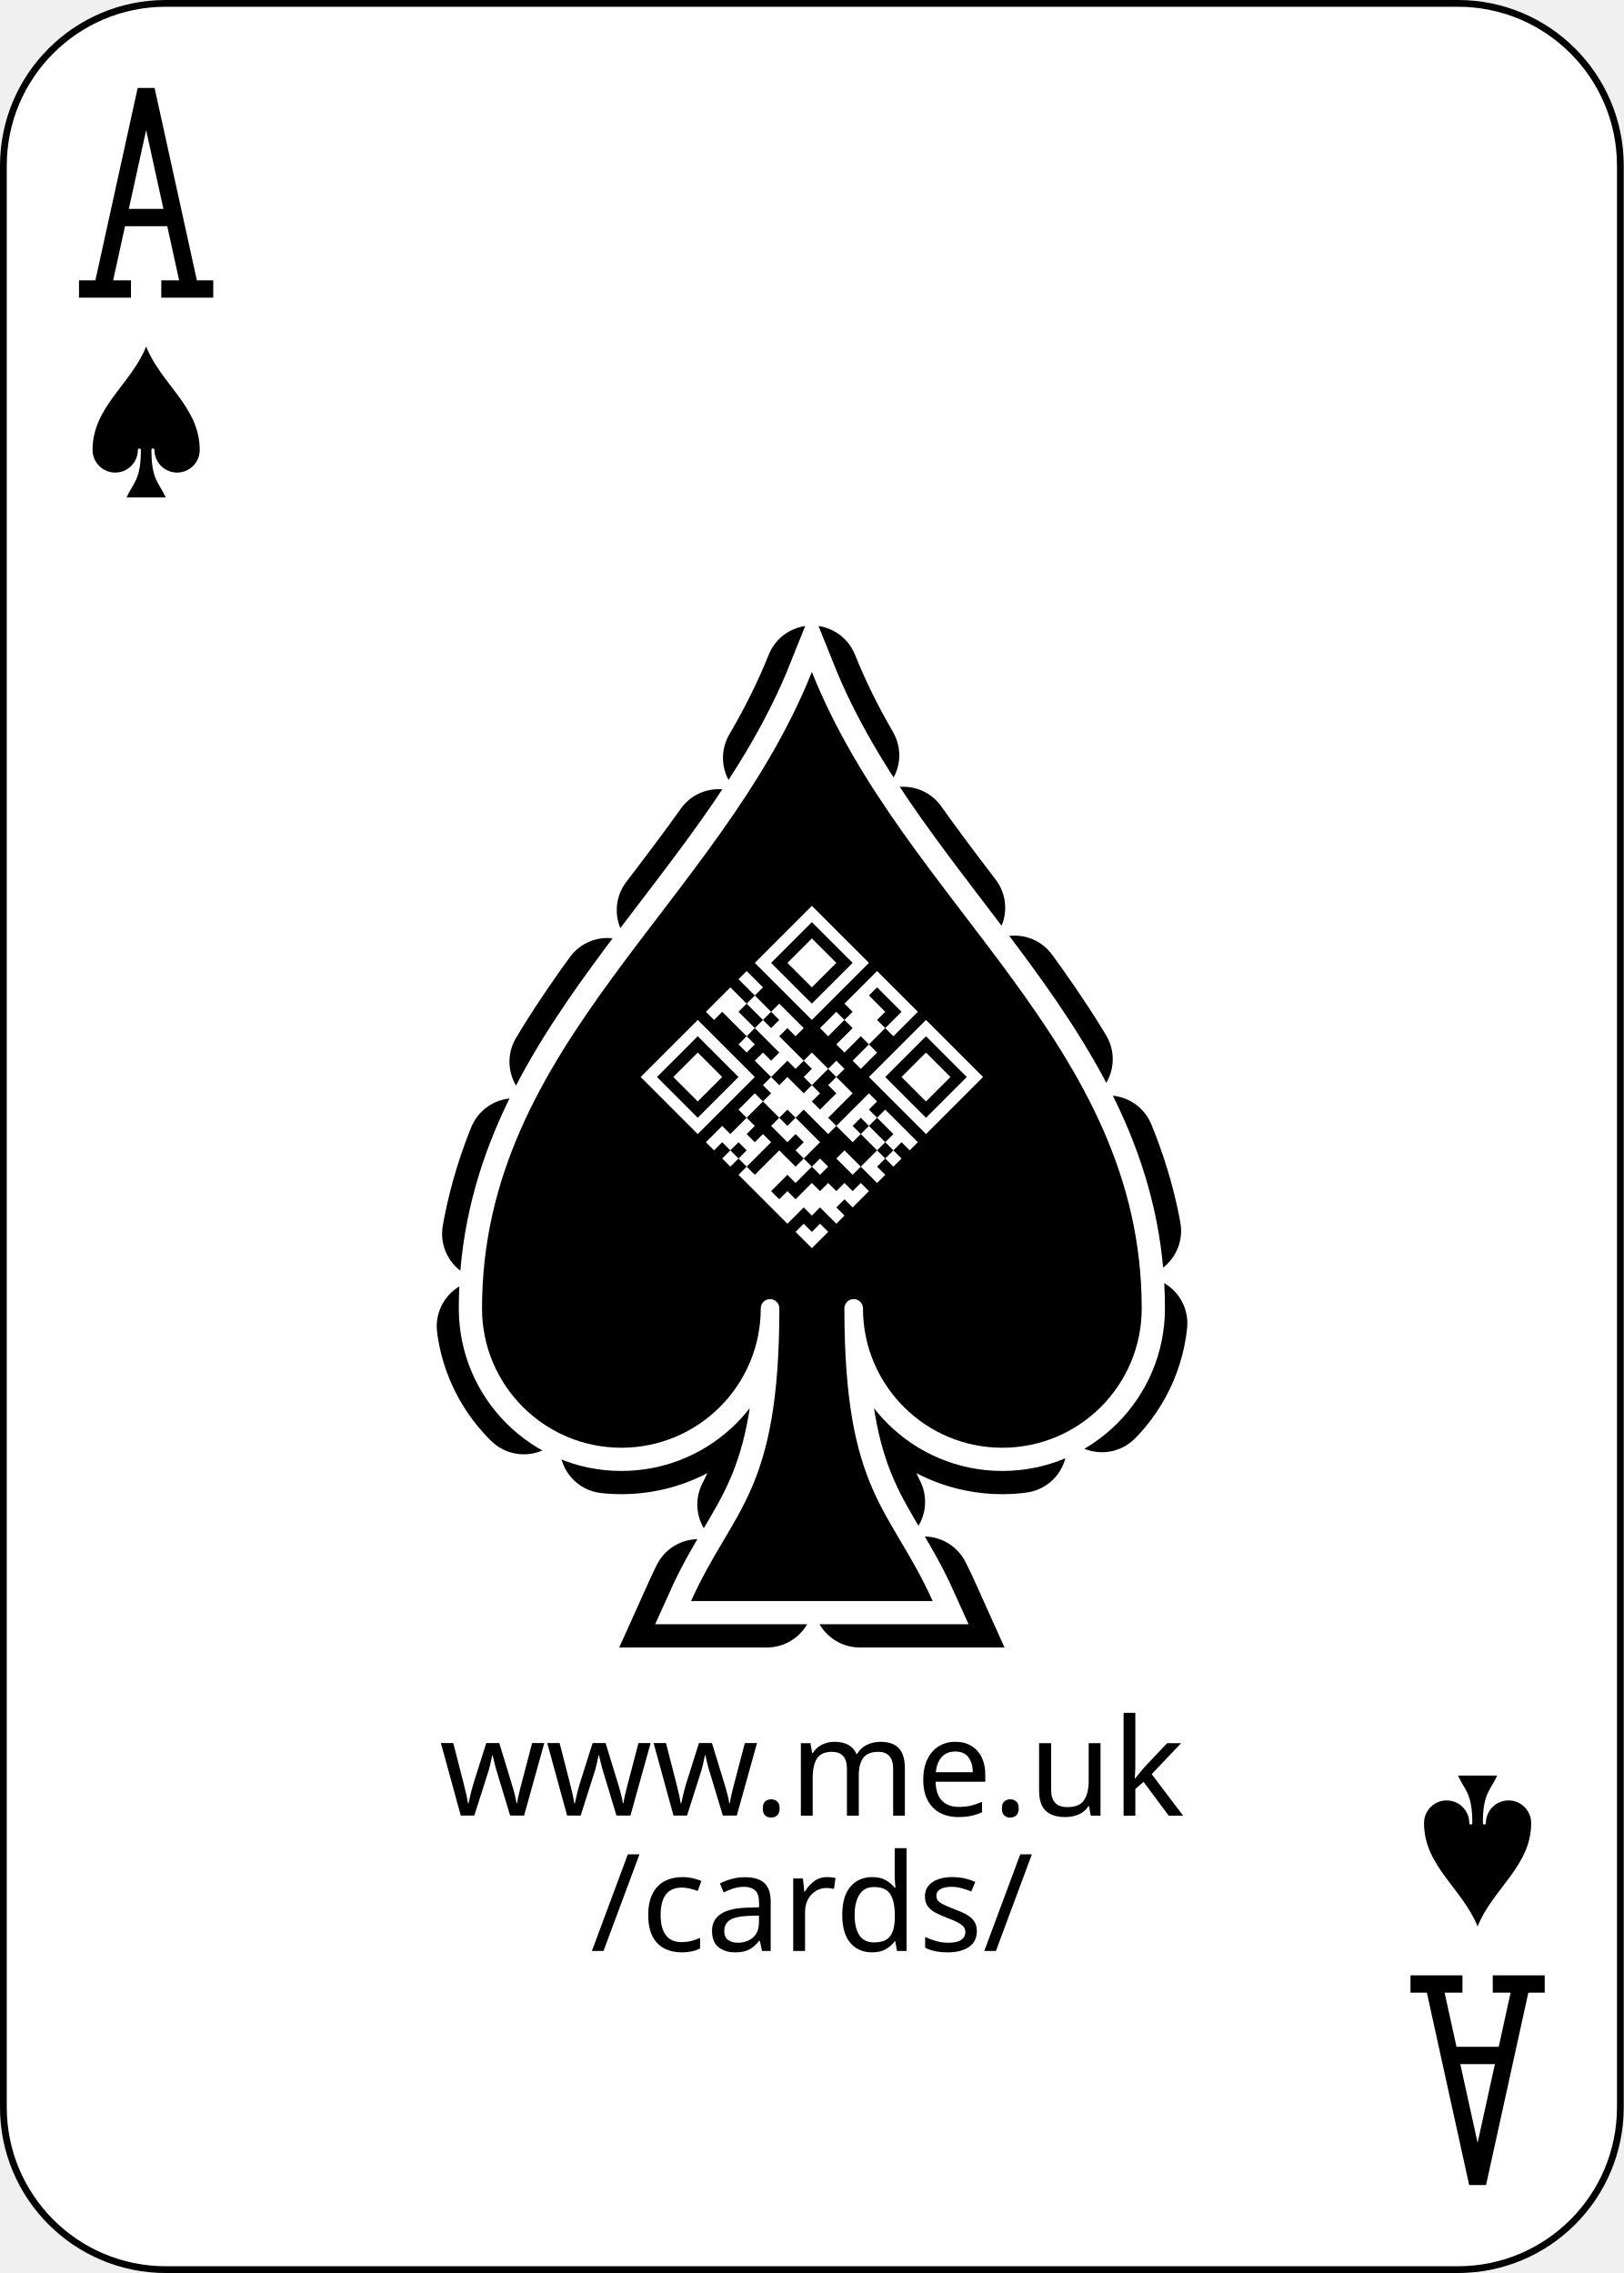
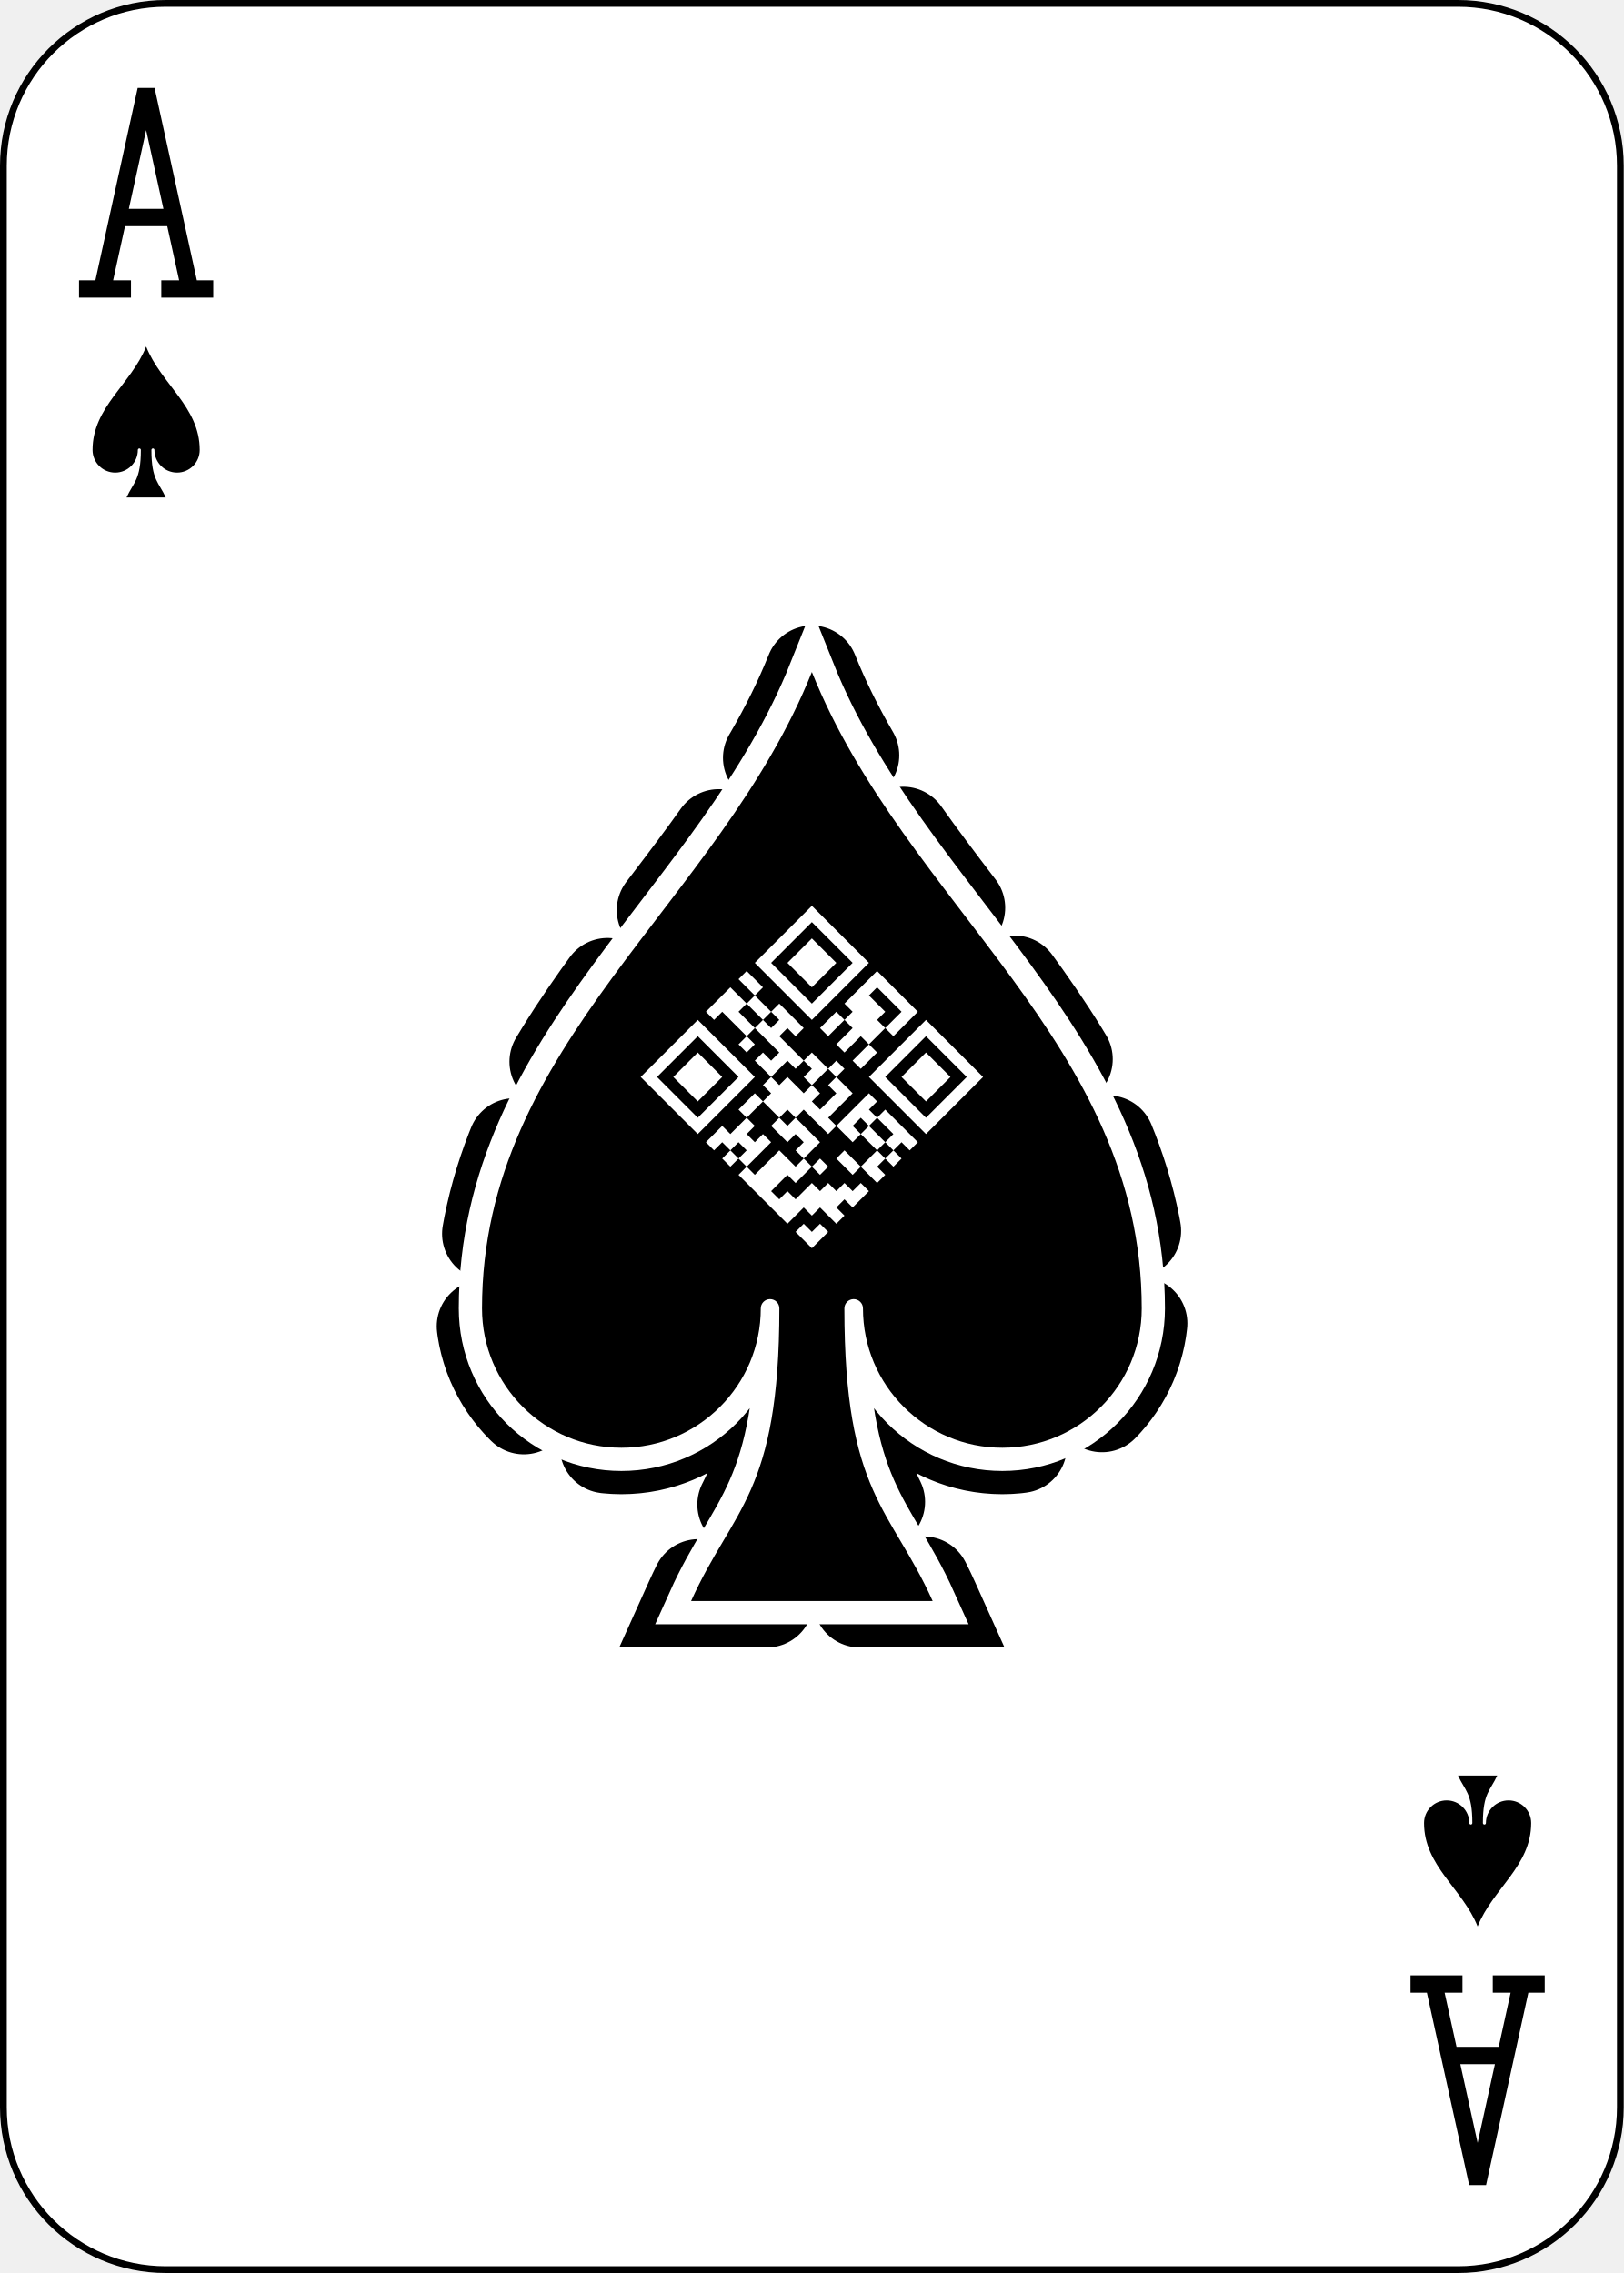
<svg xmlns="http://www.w3.org/2000/svg" xmlns:xlink="http://www.w3.org/1999/xlink" class="card" face="AS" height="3.5in" preserveAspectRatio="none" viewBox="-120 -168 240 336" width="2.5in">
  <defs>
    <symbol id="VSA" viewBox="-500 -500 1000 1000" preserveAspectRatio="xMinYMid">
      <path d="M-270 460L-110 460M-200 450L0 -460L200 450M110 460L270 460M-120 130L120 130" stroke="black" stroke-width="80" stroke-linecap="square" stroke-miterlimit="1.5" fill="none" />
    </symbol>
    <symbol id="SSA" viewBox="-600 -600 1200 1200" preserveAspectRatio="xMinYMid">
      <path d="M0 -500C100 -250 355 -100 355 185A150 150 0 0 1 55 185A10 10 0 0 0 35 185C35 385 85 400 130 500L-130 500C-85 400 -35 385 -35 185A10 10 0 0 0 -55 185A150 150 0 0 1 -355 185C-355 -100 -100 -250 0 -500Z" />
    </symbol>
  </defs>
  <rect width="239" height="335" x="-119.5" y="-167.5" rx="24" ry="24" fill="white" stroke="black" />
  <use xlink:href="#SSA" fill="black" height="164.8" width="164.8" x="-82.4" y="-82.4" stroke="black" stroke-width="100" stroke-dasharray="100,100" stroke-linecap="round" />
  <use xlink:href="#SSA" fill="black" height="164.8" width="164.8" x="-82.4" y="-82.4" stroke="white" stroke-width="50" />
  <use xlink:href="#SSA" fill="black" height="164.8" width="164.8" x="-82.4" y="-82.4" />
  <path transform="translate(0,-10)rotate(45)scale(1.704)translate(-14,-14)" fill="white" stroke="none" d="M4,4h7v7h-7M5,5v5h5v-5M12,4h5v3h-1v2h1v2h-1v-2h-1v2h-1v-2h-1v2h-1v-2h1v-1h-1M13,5v1h2v1h1v-2M18,4h7v7h-7M19,5v5h5v-5M6,6h3v3h-3M20,6h3v3h-3M4,12h2v1h2v-1h3v1h-1v1h3v-1h2v-1h1v1h2v3h1v-4h1v1h1v-1h4v1h-1v1h1v1h-1v1h1v1h-2v1h-2v-1h2v-2h-2v1h-2v1h-3v1h3v2h1v-1h1v1h-1v2h-1v2h1v-1h1v-2h1v-1h1v-1h1v-1h1v2h-1v1h1v1h-2v1h-1v2h-6v-1h-1v1h-1v-1h-1v1h-1v-2h1v-2h-1v-2h1v-1h-1v-1h-2v-1h1v-1h-3v1h1v1h-1v-1h-3v1h-1v-3h2v-1h-2M8,13v1h1v-1M15,13v2h1v1h1v-2h-1v-1M21,13v1h2v-1M6,14v1h2v-1M13,14v1h-1v2h1v-1h2v-1h-1v-1M20,14v1h1v-1M23,14v1h1v-1M15,18v1h1v-1M4,18h7v7h-7M5,19v5h5v-5M13,19v2h1v1h1v-1h1v3h1v-3h2v-1h-1v-1h-1v1h-2v-1M6,20h3v3h-3M14,23v1h1v-1M24,23h1v2h-2v-1h1" />
-   <text font-size="20" font-family="Bariol" fill="black" text-anchor="middle" y="100.4">www.me.uk</text>
-   <text font-size="20" font-family="Bariol" fill="black" text-anchor="middle" y="120.4">/cards/</text>
  <use xlink:href="#VSA" height="32" width="32" x="-114.4" y="-156" />
  <use xlink:href="#SSA" fill="black" height="26.769" width="26.769" x="-111.784" y="-119" />
  <g transform="rotate(180)">
    <use xlink:href="#VSA" height="32" width="32" x="-114.4" y="-156" />
    <use xlink:href="#SSA" fill="black" height="26.769" width="26.769" x="-111.784" y="-119" />
  </g>
</svg>
